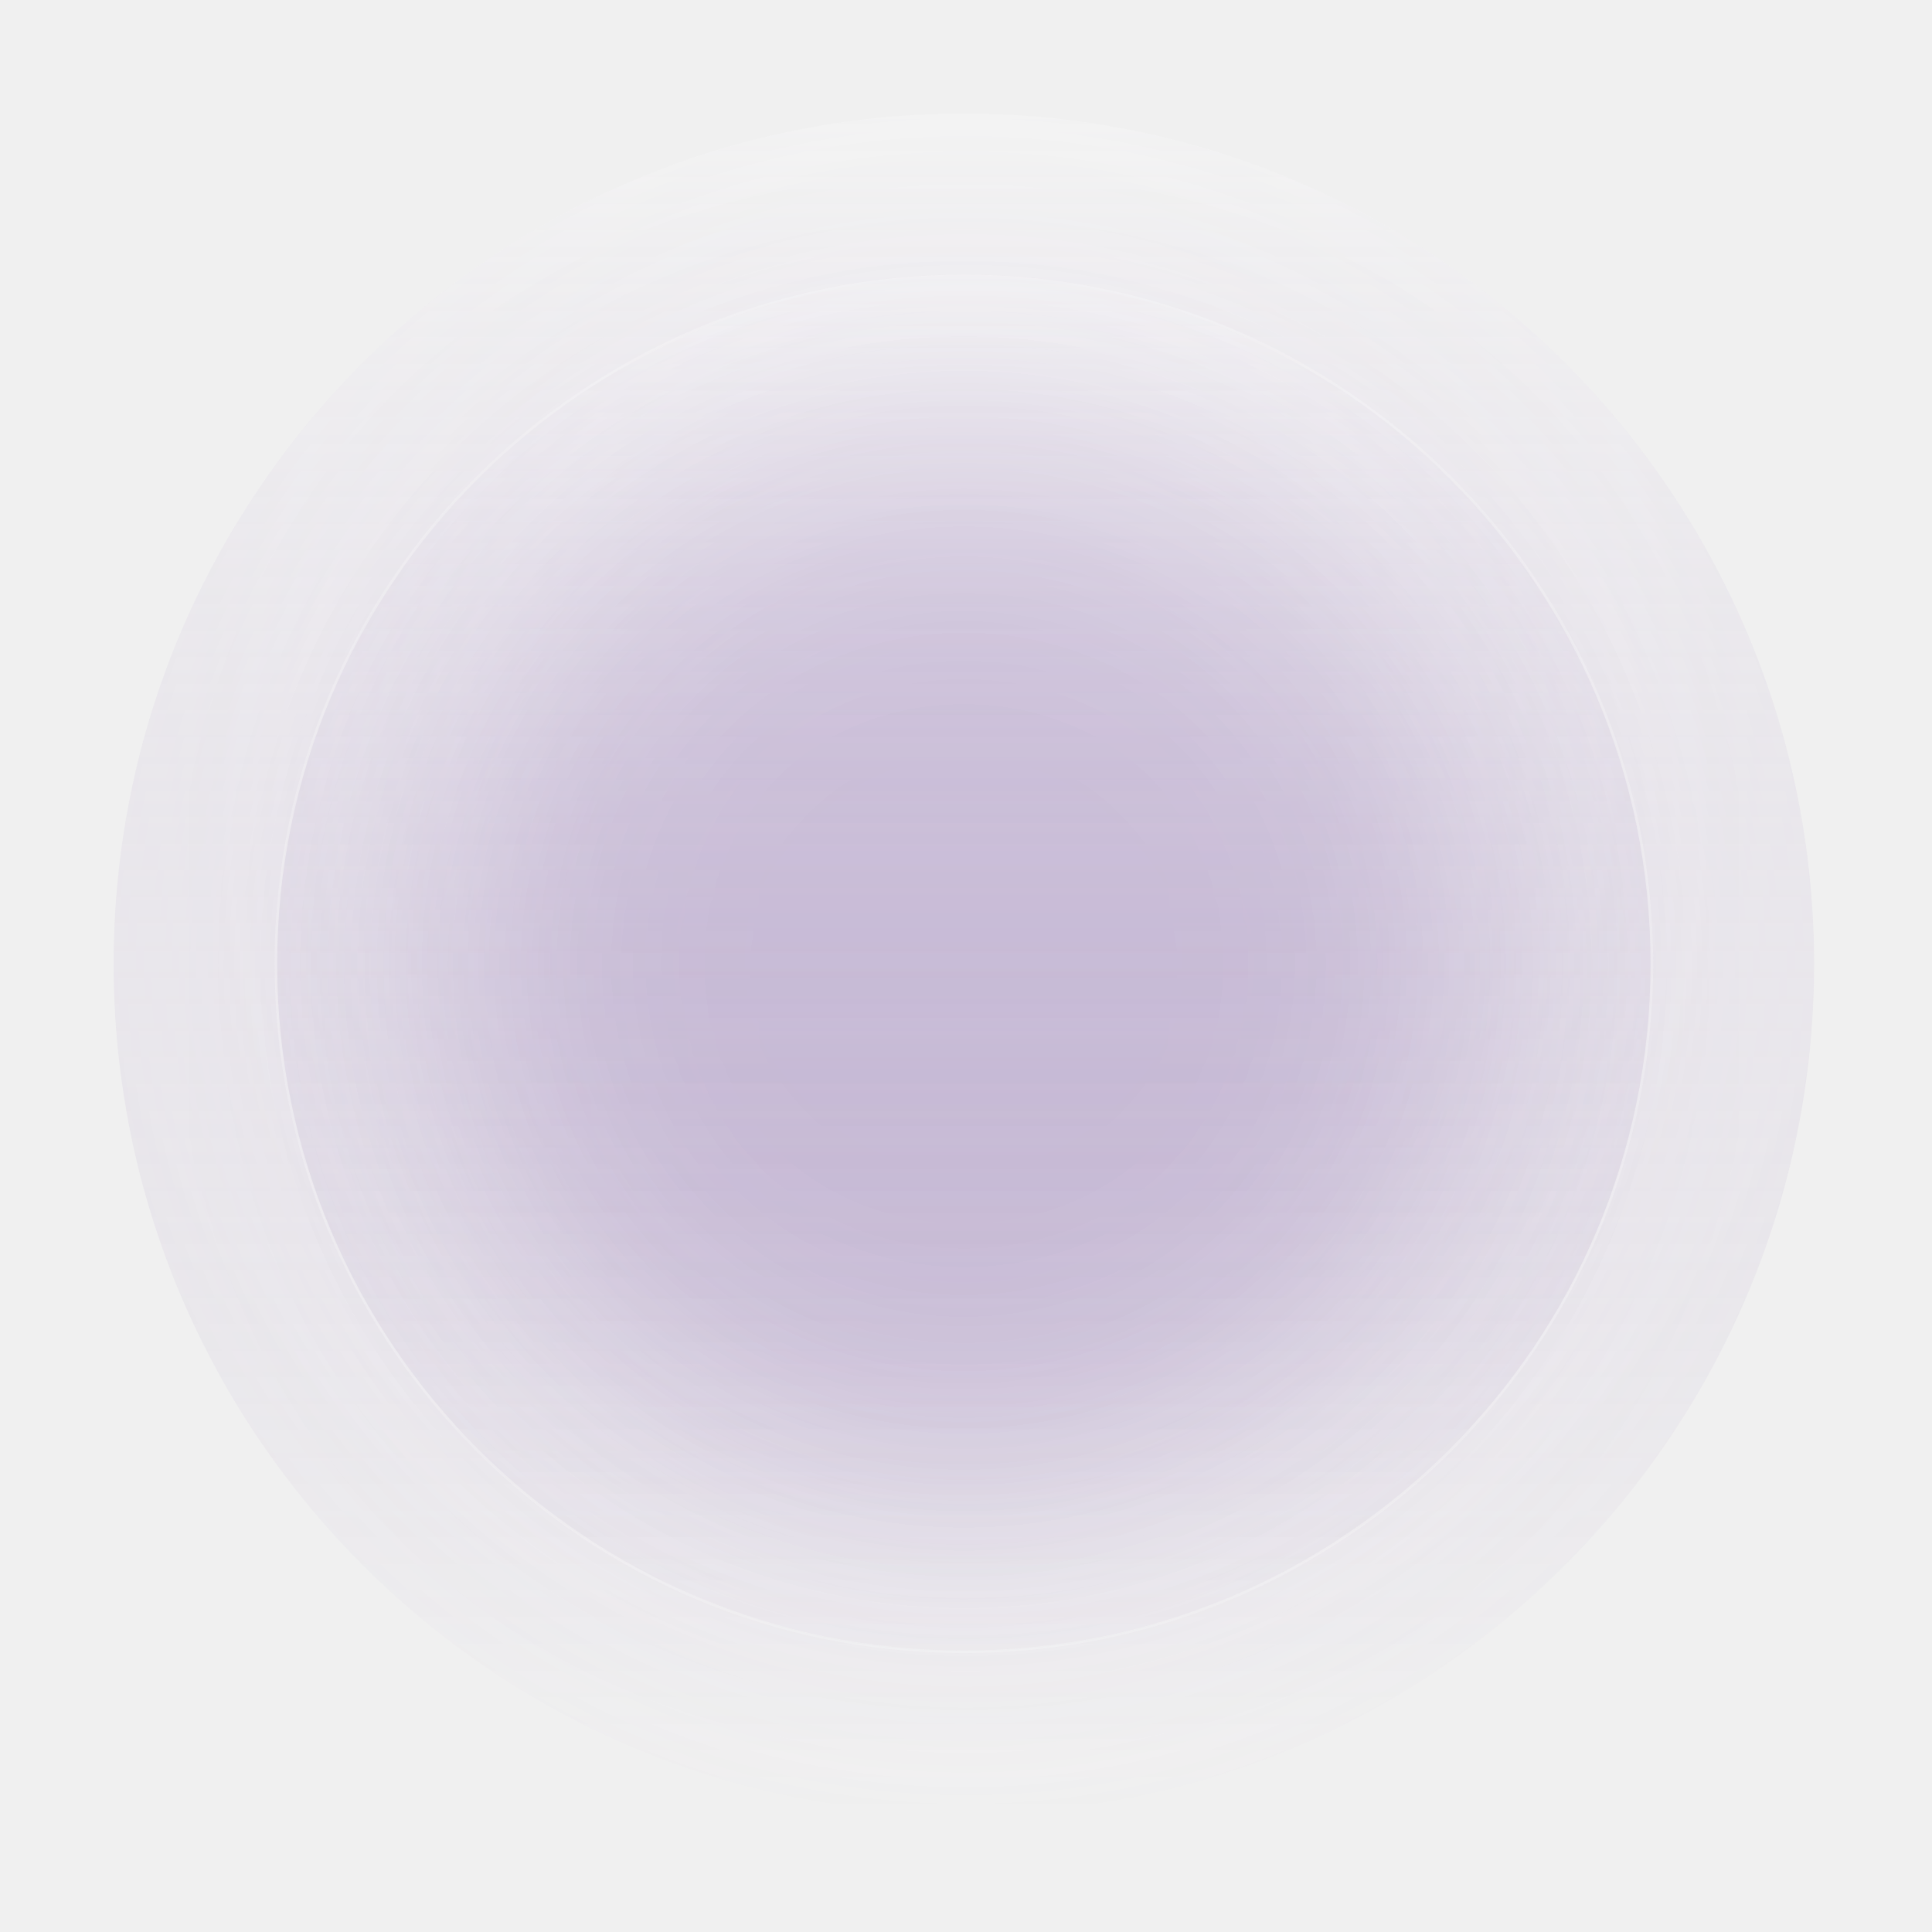
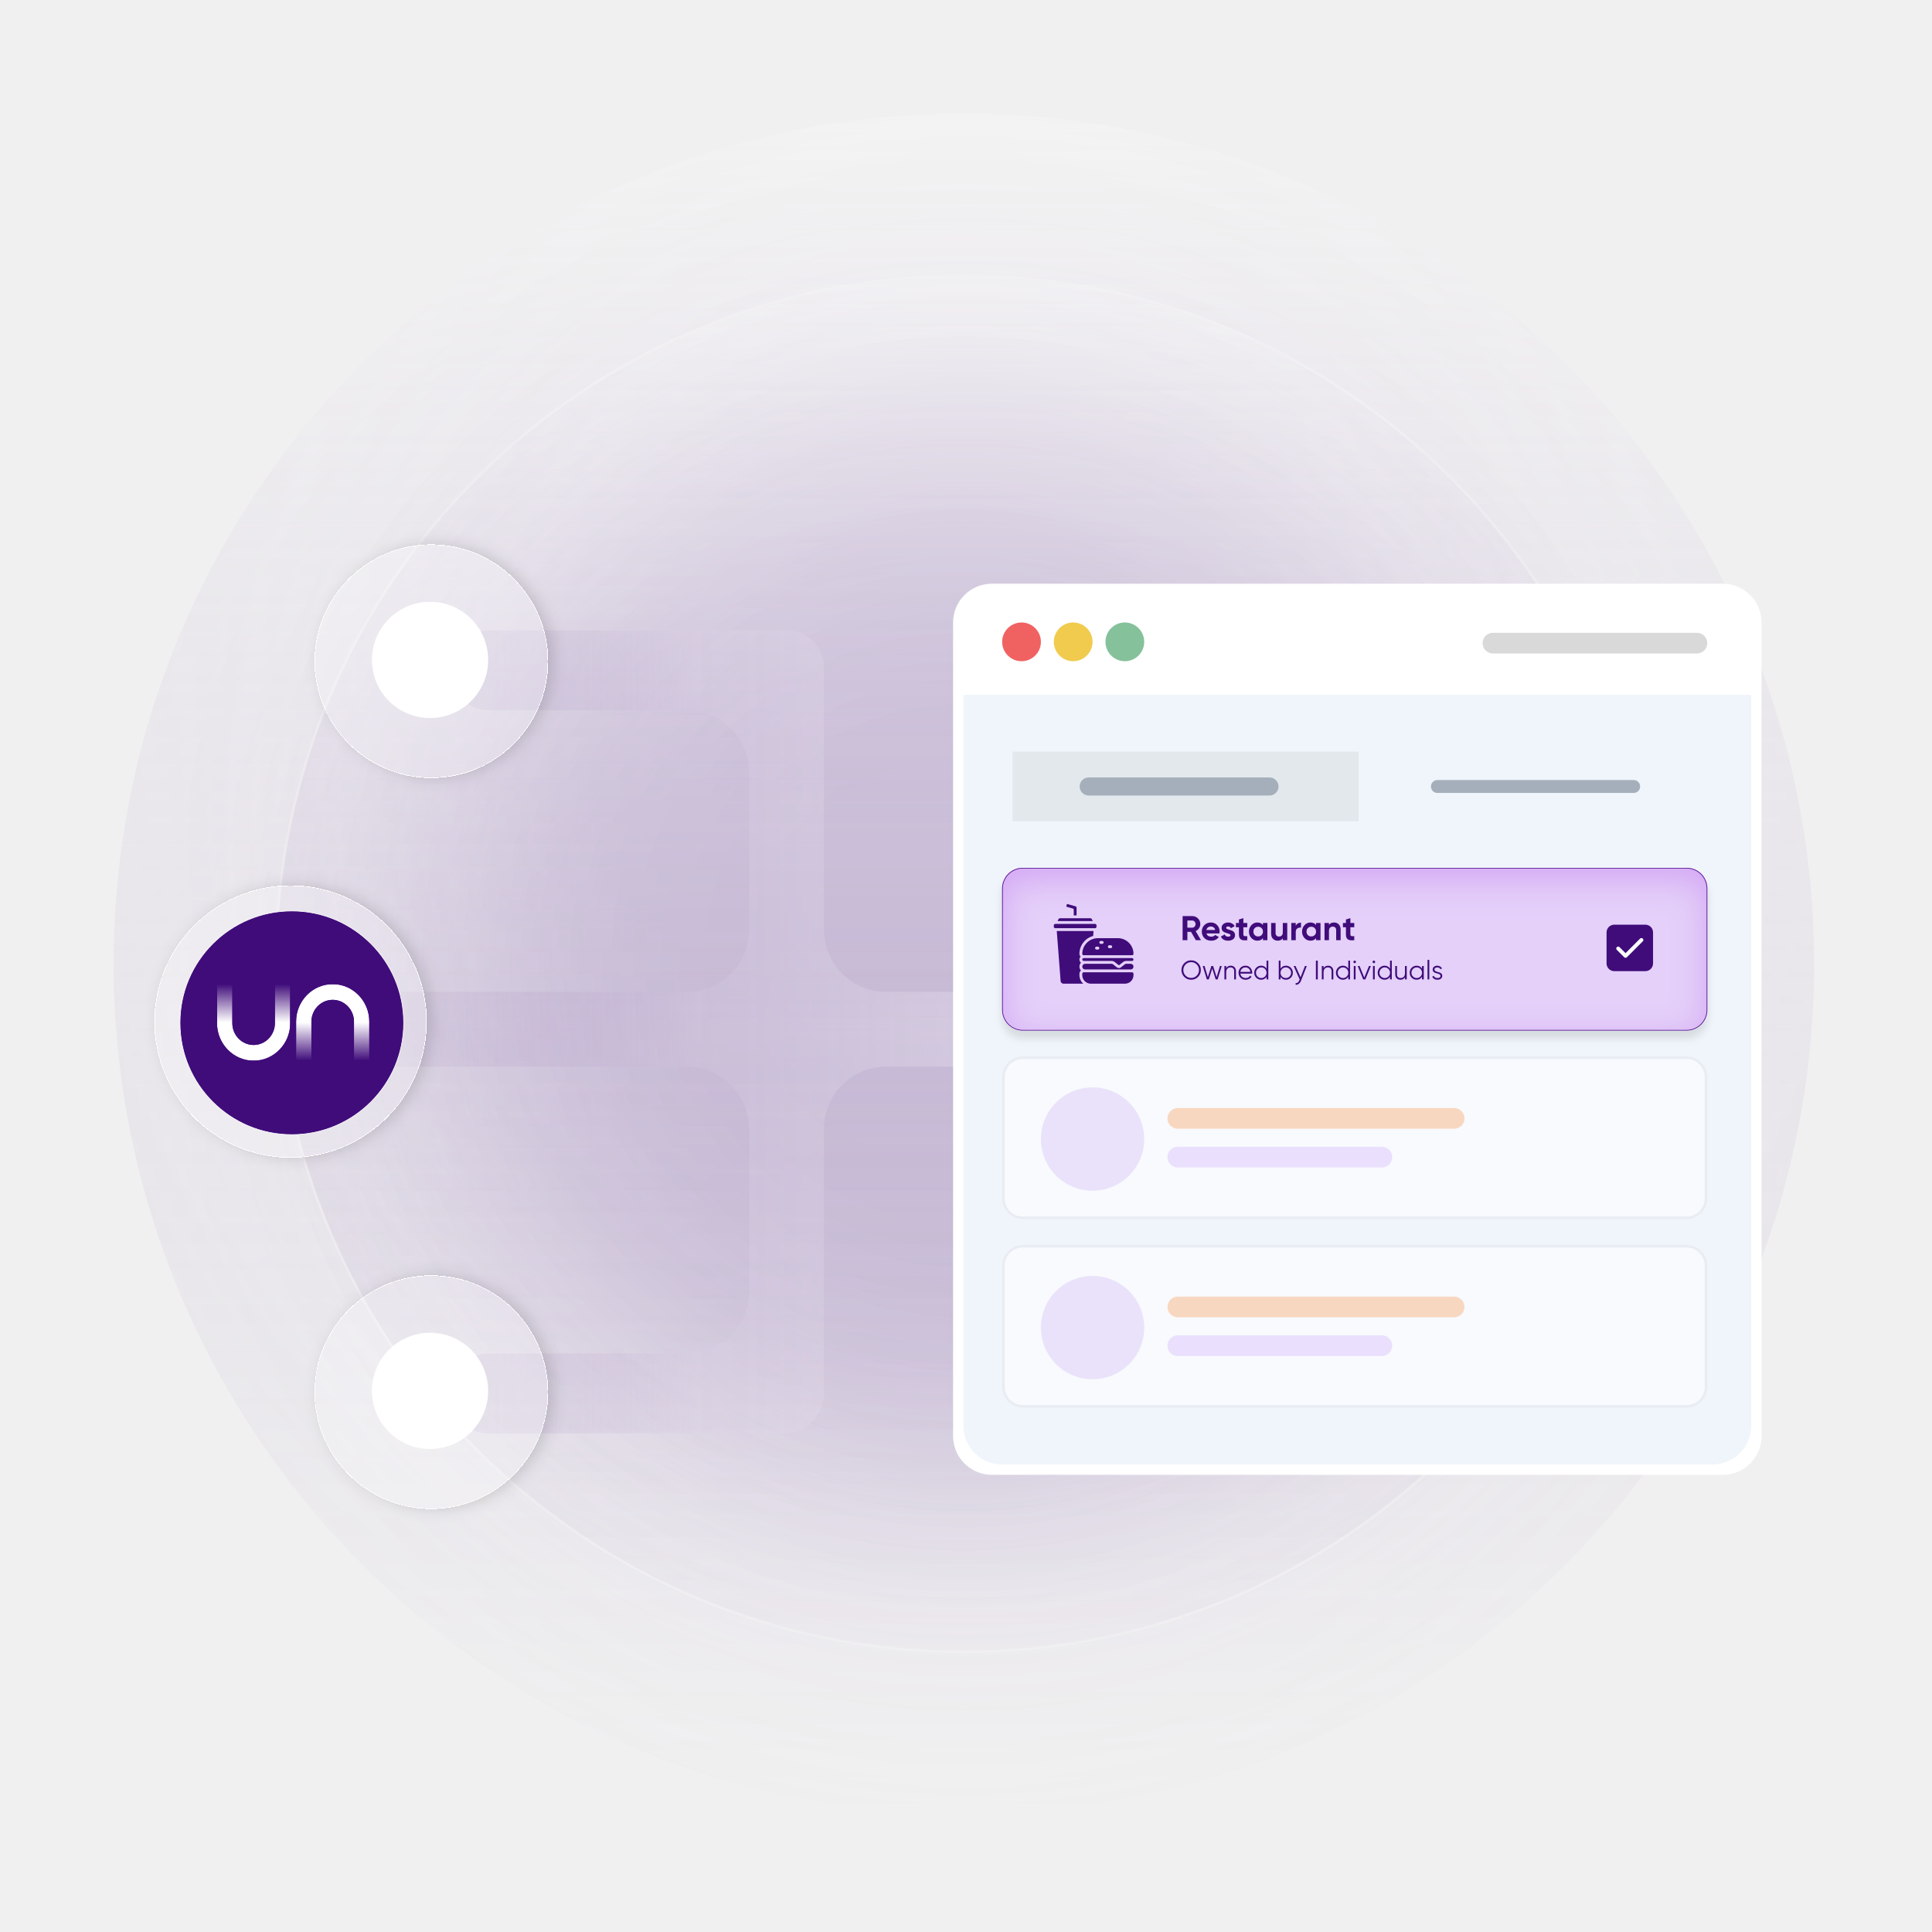
<svg xmlns="http://www.w3.org/2000/svg" width="748" height="748" viewBox="0 0 748 748" fill="none">
+   <rect width="748" height="748" fill="none" />
+   <rect width="1728" height="1117" transform="translate(-935 -102)" fill="none" />
  <g opacity="0.75">
-     <g opacity="0.25" filter="url(#filter0_f_1_1157)">
+     <g opacity="0.25" filter="url(#filter0_f_0_1)">
      <circle cx="373.854" cy="373.854" r="274.314" fill="white" />
    </g>
-     <circle opacity="0.25" cx="373.176" cy="373.176" r="329.176" fill="url(#paint0_linear_1_1157)" />
-     <g opacity="0.25" filter="url(#filter1_f_1_1157)">
+     <circle opacity="0.25" cx="373.176" cy="373.176" r="329.176" fill="url(#paint1_linear_0_1)" />
+     <g opacity="0.25" filter="url(#filter1_f_0_1)">
      <circle cx="373.177" cy="373.177" r="200.486" fill="#400C7A" />
    </g>
-     <circle opacity="0.25" cx="373.177" cy="373.176" r="266.363" fill="url(#paint1_linear_1_1157)" stroke="white" />
+     <circle opacity="0.25" cx="373.177" cy="373.176" r="266.363" fill="url(#paint2_linear_0_1)" stroke="white" />
+   </g>
+   <g opacity="0.25" filter="url(#filter2_b_0_1)">
+     <path fill-rule="evenodd" clip-rule="evenodd" d="M189.5 244C180.94 244 174 250.94 174 259.5C174 268.06 180.94 275 189.5 275H266C279.255 275 290 285.745 290 299V360C290 373.255 279.255 384 266 384H136.5C128.492 384 122 390.492 122 398.5C122 406.508 128.492 413 136.5 413H266C279.255 413 290 423.745 290 437V500C290 513.255 279.255 524 266 524H189.5C180.94 524 174 530.94 174 539.5C174 548.06 180.94 555 189.5 555H303.5C312.06 555 319 548.06 319 539.5C319 539.33 318.997 539.16 318.992 538.991C318.997 538.828 319 538.664 319 538.5V437C319 423.745 329.745 413 343 413H388.5C396.508 413 403 406.508 403 398.5C403 390.492 396.508 384 388.5 384H343C329.745 384 319 373.255 319 360V259.501V259.5V259.499V258.5C319 250.492 312.508 244 304.5 244C304.335 244 304.172 244.003 304.008 244.008C303.84 244.003 303.67 244 303.5 244H189.5Z" fill="url(#paint3_linear_0_1)" />
+   </g>
+   <rect x="369" y="226" width="313" height="345" rx="15" fill="white" />
+   <path d="M373 269H678V552C678 560.284 671.284 567 663 567H388C379.716 567 373 560.284 373 552V269Z" fill="#F0F5FB" />
+   <circle cx="395.5" cy="248.5" r="7.5" fill="#F06261" />
+   <circle cx="415.5" cy="248.5" r="7.5" fill="#F1CB4E" />
+   <circle cx="435.5" cy="248.5" r="7.5" fill="#85C19B" />
+   <rect x="574" y="245" width="87" height="8" rx="4" fill="#D9D9D9" />
+   <rect x="554" y="302" width="81" height="5" rx="2.5" fill="#A5AFBB" />
+   <rect x="392" y="291" width="134" height="27" fill="#E3E8ED" />
+   <rect x="418" y="301" width="77" height="7" rx="3.5" fill="#A5AFBB" />
+   <g opacity="0.5">
+     <rect x="388.5" y="409.5" width="272" height="62" rx="7.5" fill="white" stroke="#E4E4EC" />
+     <rect x="452" y="429" width="115" height="8" rx="4" fill="#FFBA87" />
+     <rect x="452" y="444" width="87" height="8" rx="4" fill="#E3CAFF" />
+     <circle cx="423" cy="441" r="20" fill="#E4D0F9" />
+   </g>
+   <g opacity="0.5">
+     <rect x="388.5" y="482.5" width="272" height="62" rx="7.5" fill="white" stroke="#E4E4EC" />
+     <rect x="452" y="502" width="115" height="8" rx="4" fill="#FFBA87" />
+     <rect x="452" y="517" width="87" height="8" rx="4" fill="#E3CAFF" />
+     <circle cx="423" cy="514" r="20" fill="#E4D0F9" />
+   </g>
+   <g filter="url(#filter3_di_0_1)">
+     <rect x="388" y="336" width="273" height="63" rx="8" fill="#E4D0F9" />
+     <rect x="388.125" y="336.125" width="272.75" height="62.75" rx="7.875" stroke="#400C7A" stroke-width="0.25" />
+   </g>
+   <path d="M463.839 378.23C463.112 378.956 462.224 379.319 461.172 379.319C460.121 379.319 459.232 378.956 458.505 378.23C457.779 377.496 457.416 376.607 457.416 375.563C457.416 374.518 457.779 373.633 458.505 372.906C459.232 372.173 460.121 371.807 461.172 371.807C462.224 371.807 463.112 372.173 463.839 372.906C464.565 373.633 464.928 374.518 464.928 375.563C464.928 376.607 464.565 377.496 463.839 378.23ZM459.014 377.731C459.595 378.319 460.314 378.613 461.172 378.613C462.03 378.613 462.749 378.319 463.33 377.731C463.911 377.137 464.202 376.414 464.202 375.563C464.202 374.712 463.911 373.993 463.33 373.405C462.749 372.81 462.03 372.512 461.172 372.512C460.314 372.512 459.595 372.81 459.014 373.405C458.433 373.993 458.142 374.712 458.142 375.563C458.142 376.414 458.433 377.137 459.014 377.731ZM472.313 374.006H473.019L471.421 379.195H470.674L469.335 375.013L467.997 379.195H467.25L465.652 374.006H466.357L467.634 378.313L468.993 374.006H469.678L471.037 378.313L472.313 374.006ZM476.48 373.882C477.109 373.882 477.604 374.076 477.964 374.463C478.33 374.843 478.514 375.359 478.514 376.009V379.195H477.829V376.009C477.829 375.546 477.704 375.186 477.455 374.93C477.213 374.674 476.867 374.546 476.418 374.546C475.92 374.546 475.515 374.705 475.204 375.023C474.892 375.335 474.737 375.819 474.737 376.476V379.195H474.052V374.006H474.737V374.816C475.124 374.193 475.705 373.882 476.48 373.882ZM482.235 373.882C483.003 373.882 483.622 374.155 484.092 374.702C484.57 375.241 484.808 375.881 484.808 376.621C484.808 376.697 484.801 376.805 484.787 376.943H480.232C480.301 377.469 480.523 377.887 480.896 378.198C481.277 378.503 481.744 378.655 482.297 378.655C482.691 378.655 483.03 378.575 483.314 378.416C483.605 378.25 483.822 378.036 483.968 377.773L484.57 378.126C484.341 378.492 484.03 378.783 483.636 378.997C483.241 379.212 482.792 379.319 482.287 379.319C481.47 379.319 480.806 379.063 480.294 378.551C479.783 378.039 479.527 377.389 479.527 376.6C479.527 375.826 479.779 375.179 480.284 374.66C480.789 374.141 481.439 373.882 482.235 373.882ZM482.235 374.546C481.695 374.546 481.242 374.708 480.876 375.034C480.516 375.352 480.301 375.767 480.232 376.279H484.103C484.033 375.732 483.822 375.307 483.47 375.002C483.117 374.698 482.705 374.546 482.235 374.546ZM490.359 371.931H491.044V379.195H490.359V378.178C489.882 378.939 489.183 379.319 488.263 379.319C487.523 379.319 486.89 379.056 486.365 378.53C485.846 378.005 485.586 377.361 485.586 376.6C485.586 375.84 485.846 375.196 486.365 374.67C486.89 374.145 487.523 373.882 488.263 373.882C489.183 373.882 489.882 374.262 490.359 375.023V371.931ZM486.863 378.064C487.257 378.458 487.741 378.655 488.315 378.655C488.889 378.655 489.374 378.458 489.768 378.064C490.162 377.662 490.359 377.175 490.359 376.6C490.359 376.026 490.162 375.542 489.768 375.148C489.374 374.747 488.889 374.546 488.315 374.546C487.741 374.546 487.257 374.747 486.863 375.148C486.468 375.542 486.271 376.026 486.271 376.6C486.271 377.175 486.468 377.662 486.863 378.064ZM497.869 373.882C498.61 373.882 499.239 374.145 499.758 374.67C500.284 375.196 500.546 375.84 500.546 376.6C500.546 377.361 500.284 378.005 499.758 378.53C499.239 379.056 498.61 379.319 497.869 379.319C496.949 379.319 496.251 378.939 495.773 378.178V379.195H495.088V371.931H495.773V375.023C496.251 374.262 496.949 373.882 497.869 373.882ZM496.365 378.064C496.759 378.458 497.243 378.655 497.817 378.655C498.392 378.655 498.876 378.458 499.27 378.064C499.664 377.662 499.862 377.175 499.862 376.6C499.862 376.026 499.664 375.542 499.27 375.148C498.876 374.747 498.392 374.546 497.817 374.546C497.243 374.546 496.759 374.747 496.365 375.148C495.97 375.542 495.773 376.026 495.773 376.6C495.773 377.175 495.97 377.662 496.365 378.064ZM505.218 374.006H505.944L503.724 379.672C503.523 380.184 503.236 380.585 502.863 380.876C502.496 381.173 502.084 381.304 501.628 381.27V380.627C502.25 380.696 502.724 380.336 503.049 379.547L503.184 379.226L500.86 374.006H501.586L503.537 378.354L505.218 374.006ZM509.47 371.931H510.196V379.195H509.47V371.931ZM514.186 373.882C514.815 373.882 515.31 374.076 515.67 374.463C516.036 374.843 516.22 375.359 516.22 376.009V379.195H515.535V376.009C515.535 375.546 515.41 375.186 515.161 374.93C514.919 374.674 514.573 374.546 514.124 374.546C513.625 374.546 513.221 374.705 512.909 375.023C512.598 375.335 512.443 375.819 512.443 376.476V379.195H511.758V374.006H512.443V374.816C512.83 374.193 513.411 373.882 514.186 373.882ZM522.006 371.931H522.691V379.195H522.006V378.178C521.528 378.939 520.83 379.319 519.91 379.319C519.169 379.319 518.536 379.056 518.011 378.53C517.492 378.005 517.232 377.361 517.232 376.6C517.232 375.84 517.492 375.196 518.011 374.67C518.536 374.145 519.169 373.882 519.91 373.882C520.83 373.882 521.528 374.262 522.006 375.023V371.931ZM518.509 378.064C518.903 378.458 519.387 378.655 519.962 378.655C520.536 378.655 521.02 378.458 521.414 378.064C521.809 377.662 522.006 377.175 522.006 376.6C522.006 376.026 521.809 375.542 521.414 375.148C521.02 374.747 520.536 374.546 519.962 374.546C519.387 374.546 518.903 374.747 518.509 375.148C518.114 375.542 517.917 376.026 517.917 376.6C517.917 377.175 518.114 377.662 518.509 378.064ZM524.836 372.761C524.739 372.858 524.621 372.906 524.483 372.906C524.345 372.906 524.227 372.858 524.13 372.761C524.033 372.664 523.985 372.547 523.985 372.408C523.985 372.27 524.033 372.152 524.13 372.056C524.227 371.959 524.345 371.91 524.483 371.91C524.621 371.91 524.739 371.959 524.836 372.056C524.933 372.152 524.981 372.27 524.981 372.408C524.981 372.547 524.933 372.664 524.836 372.761ZM524.141 379.195V374.006H524.825V379.195H524.141ZM530.014 374.006H530.741L528.613 379.195H527.783L525.656 374.006H526.382L528.198 378.479L530.014 374.006ZM532.263 372.761C532.167 372.858 532.049 372.906 531.911 372.906C531.772 372.906 531.655 372.858 531.558 372.761C531.461 372.664 531.413 372.547 531.413 372.408C531.413 372.27 531.461 372.152 531.558 372.056C531.655 371.959 531.772 371.91 531.911 371.91C532.049 371.91 532.167 371.959 532.263 372.056C532.36 372.152 532.409 372.27 532.409 372.408C532.409 372.547 532.36 372.664 532.263 372.761ZM531.568 379.195V374.006H532.253V379.195H531.568ZM538.168 371.931H538.853V379.195H538.168V378.178C537.691 378.939 536.992 379.319 536.072 379.319C535.332 379.319 534.699 379.056 534.173 378.53C533.654 378.005 533.395 377.361 533.395 376.6C533.395 375.84 533.654 375.196 534.173 374.67C534.699 374.145 535.332 373.882 536.072 373.882C536.992 373.882 537.691 374.262 538.168 375.023V371.931ZM534.671 378.064C535.066 378.458 535.55 378.655 536.124 378.655C536.698 378.655 537.182 378.458 537.577 378.064C537.971 377.662 538.168 377.175 538.168 376.6C538.168 376.026 537.971 375.542 537.577 375.148C537.182 374.747 536.698 374.546 536.124 374.546C535.55 374.546 535.066 374.747 534.671 375.148C534.277 375.542 534.08 376.026 534.08 376.6C534.08 377.175 534.277 377.662 534.671 378.064ZM543.956 374.006H544.64V379.195H543.956V378.385C543.568 379.008 542.987 379.319 542.212 379.319C541.583 379.319 541.085 379.129 540.718 378.748C540.358 378.361 540.179 377.842 540.179 377.192V374.006H540.863V377.192C540.863 377.655 540.985 378.015 541.227 378.271C541.476 378.527 541.825 378.655 542.275 378.655C542.773 378.655 543.177 378.499 543.489 378.188C543.8 377.87 543.956 377.382 543.956 376.725V374.006ZM550.551 374.006H551.236V379.195H550.551V378.178C550.074 378.939 549.375 379.319 548.455 379.319C547.715 379.319 547.082 379.056 546.556 378.53C546.037 378.005 545.778 377.361 545.778 376.6C545.778 375.84 546.037 375.196 546.556 374.67C547.082 374.145 547.715 373.882 548.455 373.882C549.375 373.882 550.074 374.262 550.551 375.023V374.006ZM547.054 378.064C547.449 378.458 547.933 378.655 548.507 378.655C549.081 378.655 549.565 378.458 549.96 378.064C550.354 377.662 550.551 377.175 550.551 376.6C550.551 376.026 550.354 375.542 549.96 375.148C549.565 374.747 549.081 374.546 548.507 374.546C547.933 374.546 547.449 374.747 547.054 375.148C546.66 375.542 546.463 376.026 546.463 376.6C546.463 377.175 546.66 377.662 547.054 378.064ZM552.686 379.195V371.62H553.371V379.195H552.686ZM555.364 375.366C555.364 375.601 555.467 375.788 555.675 375.926C555.883 376.064 556.135 376.172 556.432 376.248C556.73 376.324 557.027 376.41 557.325 376.507C557.622 376.597 557.875 376.753 558.082 376.974C558.29 377.188 558.394 377.472 558.394 377.825C558.394 378.268 558.217 378.627 557.864 378.904C557.519 379.181 557.069 379.319 556.515 379.319C556.017 379.319 555.592 379.208 555.239 378.987C554.893 378.766 554.651 378.479 554.513 378.126L555.094 377.783C555.191 378.053 555.364 378.268 555.613 378.427C555.869 378.579 556.17 378.655 556.515 378.655C556.854 378.655 557.138 378.589 557.366 378.458C557.595 378.319 557.709 378.109 557.709 377.825C557.709 377.59 557.605 377.403 557.397 377.265C557.19 377.126 556.937 377.019 556.64 376.943C556.343 376.867 556.045 376.784 555.748 376.694C555.45 376.597 555.198 376.441 554.99 376.227C554.783 376.006 554.679 375.718 554.679 375.366C554.679 374.944 554.845 374.591 555.177 374.307C555.516 374.024 555.941 373.882 556.453 373.882C556.875 373.882 557.245 373.979 557.563 374.172C557.882 374.359 558.117 374.615 558.269 374.94L557.698 375.272C557.498 374.788 557.083 374.546 556.453 374.546C556.156 374.546 555.9 374.619 555.685 374.764C555.471 374.902 555.364 375.103 555.364 375.366Z" fill="#400C7A" />
+   <path d="M462.991 364.012L461.11 360.77H459.709V364.012H457.868V354.674H461.603C462.466 354.674 463.2 354.976 463.805 355.581C464.41 356.186 464.712 356.915 464.712 357.769C464.712 358.347 464.547 358.885 464.218 359.383C463.889 359.872 463.453 360.241 462.911 360.49L464.979 364.012H462.991ZM459.709 356.395V359.156H461.603C461.95 359.156 462.248 359.023 462.497 358.756C462.746 358.48 462.871 358.151 462.871 357.769C462.871 357.386 462.746 357.062 462.497 356.795C462.248 356.528 461.95 356.395 461.603 356.395H459.709ZM467.098 361.384C467.329 362.22 467.957 362.638 468.979 362.638C469.638 362.638 470.136 362.416 470.474 361.971L471.861 362.772C471.203 363.723 470.233 364.199 468.953 364.199C467.85 364.199 466.965 363.866 466.298 363.199C465.631 362.532 465.297 361.691 465.297 360.677C465.297 359.672 465.626 358.836 466.284 358.169C466.943 357.493 467.788 357.155 468.819 357.155C469.798 357.155 470.603 357.493 471.234 358.169C471.874 358.845 472.195 359.681 472.195 360.677C472.195 360.899 472.172 361.135 472.128 361.384H467.098ZM467.072 360.05H470.474C470.376 359.596 470.171 359.258 469.86 359.036C469.557 358.814 469.211 358.703 468.819 358.703C468.357 358.703 467.974 358.823 467.672 359.063C467.37 359.294 467.169 359.623 467.072 360.05ZM474.723 359.236C474.723 359.414 474.839 359.561 475.07 359.677C475.31 359.783 475.599 359.881 475.937 359.97C476.275 360.05 476.613 360.157 476.951 360.29C477.289 360.415 477.574 360.628 477.805 360.931C478.045 361.233 478.165 361.611 478.165 362.065C478.165 362.749 477.907 363.279 477.391 363.652C476.884 364.017 476.248 364.199 475.483 364.199C474.114 364.199 473.18 363.67 472.682 362.612L474.176 361.771C474.372 362.349 474.808 362.638 475.483 362.638C476.097 362.638 476.404 362.447 476.404 362.065C476.404 361.887 476.284 361.744 476.044 361.638C475.813 361.522 475.528 361.42 475.19 361.331C474.852 361.242 474.514 361.131 474.176 360.997C473.838 360.864 473.549 360.655 473.309 360.37C473.078 360.077 472.962 359.712 472.962 359.276C472.962 358.618 473.202 358.102 473.682 357.729C474.172 357.346 474.776 357.155 475.497 357.155C476.039 357.155 476.533 357.28 476.978 357.529C477.422 357.769 477.774 358.116 478.032 358.569L476.564 359.37C476.351 358.916 475.995 358.689 475.497 358.689C475.274 358.689 475.088 358.738 474.936 358.836C474.794 358.934 474.723 359.067 474.723 359.236ZM482.892 358.996H481.384V361.771C481.384 362.002 481.442 362.171 481.558 362.278C481.674 362.385 481.842 362.447 482.065 362.465C482.287 362.474 482.563 362.469 482.892 362.451V364.012C481.709 364.146 480.873 364.035 480.384 363.679C479.904 363.323 479.663 362.687 479.663 361.771V358.996H478.503V357.342H479.663V355.994L481.384 355.474V357.342H482.892V358.996ZM488.967 357.342H490.688V364.012H488.967V363.225C488.451 363.875 487.726 364.199 486.792 364.199C485.903 364.199 485.138 363.861 484.497 363.185C483.866 362.5 483.55 361.664 483.55 360.677C483.55 359.69 483.866 358.858 484.497 358.182C485.138 357.497 485.903 357.155 486.792 357.155C487.726 357.155 488.451 357.48 488.967 358.129V357.342ZM485.791 362.038C486.138 362.385 486.579 362.558 487.112 362.558C487.646 362.558 488.086 362.385 488.433 362.038C488.789 361.682 488.967 361.229 488.967 360.677C488.967 360.126 488.789 359.677 488.433 359.33C488.086 358.974 487.646 358.796 487.112 358.796C486.579 358.796 486.138 358.974 485.791 359.33C485.445 359.677 485.271 360.126 485.271 360.677C485.271 361.229 485.445 361.682 485.791 362.038ZM496.651 357.342H498.372V364.012H496.651V363.265C496.233 363.888 495.57 364.199 494.663 364.199C493.934 364.199 493.329 363.955 492.849 363.465C492.377 362.976 492.141 362.3 492.141 361.438V357.342H493.863V361.224C493.863 361.669 493.983 362.011 494.223 362.251C494.463 362.483 494.783 362.598 495.183 362.598C495.628 362.598 495.984 362.46 496.251 362.185C496.517 361.909 496.651 361.495 496.651 360.944V357.342ZM501.669 358.489C501.829 358.062 502.092 357.742 502.456 357.529C502.83 357.315 503.243 357.208 503.697 357.208V359.13C503.172 359.067 502.701 359.174 502.283 359.45C501.874 359.725 501.669 360.183 501.669 360.824V364.012H499.948V357.342H501.669V358.489ZM509.526 357.342H511.247V364.012H509.526V363.225C509.01 363.875 508.285 364.199 507.351 364.199C506.462 364.199 505.697 363.861 505.056 363.185C504.425 362.5 504.109 361.664 504.109 360.677C504.109 359.69 504.425 358.858 505.056 358.182C505.697 357.497 506.462 357.155 507.351 357.155C508.285 357.155 509.01 357.48 509.526 358.129V357.342ZM506.35 362.038C506.697 362.385 507.137 362.558 507.671 362.558C508.205 362.558 508.645 362.385 508.992 362.038C509.348 361.682 509.526 361.229 509.526 360.677C509.526 360.126 509.348 359.677 508.992 359.33C508.645 358.974 508.205 358.796 507.671 358.796C507.137 358.796 506.697 358.974 506.35 359.33C506.003 359.677 505.83 360.126 505.83 360.677C505.83 361.229 506.003 361.682 506.35 362.038ZM516.516 357.155C517.245 357.155 517.846 357.4 518.317 357.889C518.797 358.378 519.038 359.054 519.038 359.917V364.012H517.317V360.13C517.317 359.685 517.196 359.347 516.956 359.116C516.716 358.876 516.396 358.756 515.996 358.756C515.551 358.756 515.195 358.894 514.928 359.17C514.662 359.445 514.528 359.859 514.528 360.41V364.012H512.807V357.342H514.528V358.089C514.946 357.466 515.609 357.155 516.516 357.155ZM524.323 358.996H522.815V361.771C522.815 362.002 522.873 362.171 522.988 362.278C523.104 362.385 523.273 362.447 523.495 362.465C523.718 362.474 523.994 362.469 524.323 362.451V364.012C523.14 364.146 522.304 364.035 521.814 363.679C521.334 363.323 521.094 362.687 521.094 361.771V358.996H519.933V357.342H521.094V355.994L522.815 355.474V357.342H524.323V358.996Z" fill="#400C7A" />
+   <path d="M423.975 357.713H408.55C408.245 357.713 407.999 357.959 407.999 358.264V358.815C407.999 359.119 408.245 359.366 408.55 359.366H423.975C424.28 359.366 424.526 359.119 424.526 358.815V358.264C424.526 357.959 424.28 357.713 423.975 357.713Z" fill="#400C7A" />
+   <path d="M422.684 355.813C422.639 355.721 422.569 355.644 422.482 355.59C422.395 355.536 422.294 355.508 422.192 355.508H410.332C410.229 355.508 410.129 355.536 410.042 355.59C409.955 355.644 409.885 355.721 409.839 355.813L409.44 356.61H423.083L422.684 355.813Z" fill="#400C7A" />
+   <path d="M411.734 380.85H419.417C418.945 380.438 418.567 379.93 418.308 379.36C418.049 378.79 417.915 378.171 417.915 377.545V376.994C417.916 376.753 417.969 376.516 418.072 376.298C418.175 376.08 418.324 375.888 418.51 375.735C418.127 375.329 417.914 374.792 417.915 374.234C417.916 373.675 418.132 373.139 418.517 372.735C418.349 372.6 418.209 372.433 418.107 372.243C418.004 372.053 417.941 371.844 417.921 371.629C417.902 371.404 417.93 371.177 418.003 370.963C418.077 370.749 418.194 370.552 418.347 370.386C418.07 370.084 417.916 369.69 417.915 369.281C417.918 367.704 418.44 366.172 419.402 364.922C420.364 363.672 421.711 362.775 423.235 362.368L423.381 360.466H409.144L410.636 379.833C410.658 380.109 410.783 380.367 410.986 380.555C411.19 380.744 411.456 380.849 411.734 380.85Z" fill="#400C7A" />
+   <path d="M438.849 376.993C438.849 376.847 438.791 376.707 438.688 376.604C438.585 376.501 438.445 376.443 438.298 376.443H419.567C419.421 376.443 419.281 376.501 419.178 376.604C419.074 376.707 419.016 376.847 419.016 376.993V377.544C419.017 378.421 419.366 379.261 419.985 379.881C420.605 380.5 421.445 380.849 422.322 380.85H435.544C436.42 380.849 437.261 380.5 437.88 379.881C438.5 379.261 438.848 378.421 438.849 377.544V376.993Z" fill="#400C7A" />
+   <path d="M416.815 354.406V351.431C416.815 351.312 416.776 351.195 416.704 351.1C416.632 351.004 416.531 350.935 416.416 350.902L413.289 350.007C413.237 349.993 413.181 350 413.133 350.026C413.086 350.052 413.05 350.096 413.035 350.148L412.845 350.812C412.83 350.865 412.837 350.921 412.863 350.969C412.89 351.016 412.934 351.052 412.987 351.067L415.317 351.732C415.431 351.766 415.532 351.835 415.603 351.931C415.675 352.026 415.713 352.142 415.713 352.262V354.406H416.815Z" fill="#400C7A" />
+   <path d="M437.748 373.138H436.05C435.847 373.138 435.651 373.207 435.492 373.333L434.031 374.5C433.796 374.689 433.504 374.792 433.203 374.792C432.901 374.792 432.609 374.689 432.374 374.5L430.913 373.333C430.754 373.207 430.558 373.138 430.355 373.138H420.118C419.826 373.138 419.546 373.254 419.339 373.461C419.132 373.667 419.016 373.948 419.016 374.24C419.016 374.532 419.132 374.812 419.339 375.019C419.546 375.226 419.826 375.342 420.118 375.342H437.748C438.04 375.342 438.32 375.226 438.527 375.019C438.733 374.812 438.849 374.532 438.849 374.24C438.849 373.948 438.733 373.667 438.527 373.461C438.32 373.254 438.04 373.138 437.748 373.138Z" fill="#400C7A" />
+   <path d="M432.789 363.221H425.076C423.47 363.223 421.929 363.862 420.793 364.998C419.657 366.134 419.018 367.674 419.016 369.281C419.016 369.427 419.074 369.567 419.178 369.67C419.281 369.774 419.421 369.832 419.567 369.832H438.298C438.445 369.832 438.585 369.774 438.688 369.67C438.791 369.567 438.849 369.427 438.849 369.281C438.847 367.674 438.208 366.134 437.072 364.998C435.936 363.862 434.396 363.223 432.789 363.221ZM425.076 367.628H424.526C424.379 367.628 424.239 367.57 424.136 367.467C424.033 367.363 423.975 367.223 423.975 367.077C423.975 366.931 424.033 366.791 424.136 366.688C424.239 366.584 424.379 366.526 424.526 366.526H425.076C425.223 366.526 425.363 366.584 425.466 366.688C425.569 366.791 425.627 366.931 425.627 367.077C425.627 367.223 425.569 367.363 425.466 367.467C425.363 367.57 425.223 367.628 425.076 367.628ZM426.729 365.424H426.178C426.032 365.424 425.892 365.366 425.789 365.263C425.685 365.16 425.627 365.02 425.627 364.874C425.627 364.727 425.685 364.587 425.789 364.484C425.892 364.381 426.032 364.323 426.178 364.323H426.729C426.875 364.323 427.015 364.381 427.119 364.484C427.222 364.587 427.28 364.727 427.28 364.874C427.28 365.02 427.222 365.16 427.119 365.263C427.015 365.366 426.875 365.424 426.729 365.424ZM430.035 367.077H429.484C429.338 367.077 429.198 367.019 429.094 366.916C428.991 366.813 428.933 366.672 428.933 366.526C428.933 366.38 428.991 366.24 429.094 366.137C429.198 366.033 429.338 365.975 429.484 365.975H430.035C430.181 365.975 430.321 366.033 430.424 366.137C430.528 366.24 430.586 366.38 430.586 366.526C430.586 366.672 430.528 366.813 430.424 366.916C430.321 367.019 430.181 367.077 430.035 367.077Z" fill="#400C7A" />
+   <path d="M419.568 370.934C419.497 370.933 419.427 370.947 419.361 370.974C419.295 371.001 419.236 371.042 419.186 371.092C419.126 371.149 419.08 371.218 419.052 371.295C419.023 371.372 419.013 371.454 419.021 371.536C419.044 371.679 419.119 371.809 419.231 371.901C419.343 371.993 419.485 372.041 419.63 372.036H430.356C430.809 372.036 431.247 372.19 431.601 372.472L433.062 373.638C433.102 373.67 433.152 373.688 433.204 373.688C433.255 373.688 433.305 373.67 433.345 373.638L434.805 372.473C435.159 372.191 435.598 372.037 436.05 372.036H438.299C438.37 372.036 438.441 372.023 438.506 371.996C438.572 371.968 438.631 371.928 438.681 371.878C438.74 371.822 438.786 371.753 438.814 371.676C438.843 371.6 438.854 371.518 438.846 371.437C438.824 371.293 438.749 371.163 438.637 371.07C438.525 370.978 438.383 370.929 438.238 370.934H419.568Z" fill="#400C7A" />
+   <rect x="622.5" y="358.5" width="17" height="17" rx="2.5" fill="#400C7A" stroke="#400C7A" />
+   <path d="M636.025 363.4C635.725 363.1 635.275 363.1 634.975 363.4L629.35 369.025L627.025 366.7C626.725 366.4 626.275 366.4 625.975 366.7C625.675 367 625.675 367.45 625.975 367.75L628.825 370.6C628.975 370.75 629.125 370.825 629.35 370.825C629.575 370.825 629.725 370.75 629.875 370.6L636.025 364.45C636.325 364.15 636.325 363.7 636.025 363.4Z" fill="white" />
+   <g filter="url(#filter4_bd_0_1)">
+     <circle cx="167" cy="256" r="45" fill="white" fill-opacity="0.25" shape-rendering="crispEdges" />
+     <circle cx="167" cy="256" r="45.125" stroke="white" stroke-width="0.25" shape-rendering="crispEdges" />
+   </g>
+   <circle cx="166.5" cy="255.5" r="22.5" fill="white" />
+   <g filter="url(#filter5_bd_0_1)">
+     <circle cx="167" cy="539" r="45" fill="white" fill-opacity="0.25" shape-rendering="crispEdges" />
+     <circle cx="167" cy="539" r="45.125" stroke="white" stroke-width="0.25" shape-rendering="crispEdges" />
+   </g>
+   <circle cx="166.5" cy="538.5" r="22.5" fill="white" />
+   <g filter="url(#filter6_bd_0_1)">
+     <circle cx="112.5" cy="395.5" r="52.5" fill="white" fill-opacity="0.25" shape-rendering="crispEdges" />
+     <circle cx="112.5" cy="395.5" r="52.625" stroke="white" stroke-width="0.25" shape-rendering="crispEdges" />
+   </g>
+   <circle cx="112.991" cy="395.991" r="43.303" fill="#400C7A" stroke="white" stroke-width="0.25" />
+   <mask id="mask0_0_1" style="mask-type:luminance" maskUnits="userSpaceOnUse" x="84" y="381" width="29" height="30">
+     <path d="M112.386 381H84V410.685H112.386V381Z" fill="white" />
+   </mask>
+   <g mask="url(#mask0_0_1)">
+     <mask id="mask1_0_1" style="mask-type:luminance" maskUnits="userSpaceOnUse" x="84" y="381" width="29" height="30">
+       <path d="M106.431 381.019V396.133C106.431 400.789 102.734 404.578 98.191 404.578C93.648 404.578 89.951 400.789 89.951 396.133V381.019H84.018V396.133C84.018 404.145 90.378 410.664 98.191 410.664C106.005 410.664 112.365 404.149 112.365 396.137V381.019H106.431Z" fill="white" />
+     </mask>
+     <g mask="url(#mask1_0_1)">
+       <path d="M106.431 381.019V396.133C106.431 400.789 102.734 404.578 98.191 404.578C93.648 404.578 89.951 400.789 89.951 396.133V381.019H84.018V396.133C84.018 404.145 90.378 410.664 98.191 410.664C106.005 410.664 112.365 404.149 112.365 396.137V381.019" fill="url(#paint4_linear_0_1)" />
+     </g>
+   </g>
+   <mask id="mask2_0_1" style="mask-type:luminance" maskUnits="userSpaceOnUse" x="114" y="381" width="29" height="30">
+     <path d="M142.998 381H114.608V410.685H142.998V381Z" fill="white" />
+   </mask>
+   <g mask="url(#mask2_0_1)">
+     <mask id="mask3_0_1" style="mask-type:luminance" maskUnits="userSpaceOnUse" x="114" y="381" width="29" height="30">
+       <path d="M114.634 395.547V410.66H120.568V395.547C120.568 390.89 124.265 387.101 128.808 387.101C133.351 387.101 137.048 390.89 137.048 395.547V410.66H142.981V395.547C142.981 387.534 136.621 381.019 128.808 381.019C120.995 381.019 114.634 387.534 114.634 395.547Z" fill="white" />
+     </mask>
+     <g mask="url(#mask3_0_1)">
+       <path d="M114.634 395.547V410.66H120.568V395.547C120.568 390.89 124.265 387.101 128.808 387.101C133.351 387.101 137.048 390.89 137.048 395.547V410.66H142.981V395.547C142.981 387.534 136.621 381.019 128.808 381.019C120.995 381.019 114.634 387.534 114.634 395.547Z" fill="url(#paint5_linear_0_1)" />
+     </g>
  </g>
  <defs>
-     <filter id="filter0_f_1_1157" x="0.04" y="0.04" width="747.627" height="747.627" filterUnits="userSpaceOnUse" color-interpolation-filters="sRGB">
+     <filter id="filter0_f_0_1" x="0.04" y="0.04" width="747.627" height="747.627" filterUnits="userSpaceOnUse" color-interpolation-filters="sRGB">
      <feFlood flood-opacity="0" result="BackgroundImageFix" />
      <feBlend mode="normal" in="SourceGraphic" in2="BackgroundImageFix" result="shape" />
-       <feGaussianBlur stdDeviation="49.75" result="effect1_foregroundBlur_1_1157" />
+       <feGaussianBlur stdDeviation="49.75" result="effect1_foregroundBlur_0_1" />
    </filter>
-     <filter id="filter1_f_1_1157" x="73.191" y="73.191" width="599.972" height="599.972" filterUnits="userSpaceOnUse" color-interpolation-filters="sRGB">
+     <filter id="filter1_f_0_1" x="73.191" y="73.191" width="599.972" height="599.972" filterUnits="userSpaceOnUse" color-interpolation-filters="sRGB">
      <feFlood flood-opacity="0" result="BackgroundImageFix" />
      <feBlend mode="normal" in="SourceGraphic" in2="BackgroundImageFix" result="shape" />
-       <feGaussianBlur stdDeviation="49.75" result="effect1_foregroundBlur_1_1157" />
+       <feGaussianBlur stdDeviation="49.75" result="effect1_foregroundBlur_0_1" />
    </filter>
-     <linearGradient id="paint0_linear_1_1157" x1="373.176" y1="44" x2="373.176" y2="702.353" gradientUnits="userSpaceOnUse">
+     <filter id="filter2_b_0_1" x="28" y="150" width="469" height="499" filterUnits="userSpaceOnUse" color-interpolation-filters="sRGB">
+       <feFlood flood-opacity="0" result="BackgroundImageFix" />
+       <feGaussianBlur in="BackgroundImageFix" stdDeviation="47" />
+       <feComposite in2="SourceAlpha" operator="in" result="effect1_backgroundBlur_0_1" />
+       <feBlend mode="normal" in="SourceGraphic" in2="effect1_backgroundBlur_0_1" result="shape" />
+     </filter>
+     <filter id="filter3_di_0_1" x="385.035" y="336" width="278.929" height="68.929" filterUnits="userSpaceOnUse" color-interpolation-filters="sRGB">
+       <feFlood flood-opacity="0" result="BackgroundImageFix" />
+       <feColorMatrix in="SourceAlpha" type="matrix" values="0 0 0 0 0 0 0 0 0 0 0 0 0 0 0 0 0 0 127 0" result="hardAlpha" />
+       <feOffset dy="2.965" />
+       <feGaussianBlur stdDeviation="1.482" />
+       <feComposite in2="hardAlpha" operator="out" />
+       <feColorMatrix type="matrix" values="0 0 0 0 0 0 0 0 0 0 0 0 0 0 0 0 0 0 0.1 0" />
+       <feBlend mode="normal" in2="BackgroundImageFix" result="effect1_dropShadow_0_1" />
+       <feBlend mode="normal" in="SourceGraphic" in2="effect1_dropShadow_0_1" result="shape" />
+       <feColorMatrix in="SourceAlpha" type="matrix" values="0 0 0 0 0 0 0 0 0 0 0 0 0 0 0 0 0 0 127 0" result="hardAlpha" />
+       <feOffset dy="4" />
+       <feGaussianBlur stdDeviation="7.041" />
+       <feComposite in2="hardAlpha" operator="arithmetic" k2="-1" k3="1" />
+       <feColorMatrix type="matrix" values="0 0 0 0 0.565 0 0 0 0 0.012 0 0 0 0 0.871 0 0 0 0.2 0" />
+       <feBlend mode="normal" in2="shape" result="effect2_innerShadow_0_1" />
+     </filter>
+     <filter id="filter4_bd_0_1" x="-178.25" y="-89.25" width="690.5" height="690.5" filterUnits="userSpaceOnUse" color-interpolation-filters="sRGB">
+       <feFlood flood-opacity="0" result="BackgroundImageFix" />
+       <feGaussianBlur in="BackgroundImageFix" stdDeviation="150" />
+       <feComposite in2="SourceAlpha" operator="in" result="effect1_backgroundBlur_0_1" />
+       <feColorMatrix in="SourceAlpha" type="matrix" values="0 0 0 0 0 0 0 0 0 0 0 0 0 0 0 0 0 0 127 0" result="hardAlpha" />
+       <feOffset dx="2" />
+       <feGaussianBlur stdDeviation="2.9" />
+       <feComposite in2="hardAlpha" operator="out" />
+       <feColorMatrix type="matrix" values="0 0 0 0 0 0 0 0 0 0 0 0 0 0 0 0 0 0 0.14 0" />
+       <feBlend mode="normal" in2="effect1_backgroundBlur_0_1" result="effect2_dropShadow_0_1" />
+       <feBlend mode="normal" in="SourceGraphic" in2="effect2_dropShadow_0_1" result="shape" />
+     </filter>
+     <filter id="filter5_bd_0_1" x="-178.25" y="193.75" width="690.5" height="690.5" filterUnits="userSpaceOnUse" color-interpolation-filters="sRGB">
+       <feFlood flood-opacity="0" result="BackgroundImageFix" />
+       <feGaussianBlur in="BackgroundImageFix" stdDeviation="150" />
+       <feComposite in2="SourceAlpha" operator="in" result="effect1_backgroundBlur_0_1" />
+       <feColorMatrix in="SourceAlpha" type="matrix" values="0 0 0 0 0 0 0 0 0 0 0 0 0 0 0 0 0 0 127 0" result="hardAlpha" />
+       <feOffset dx="2" />
+       <feGaussianBlur stdDeviation="2.9" />
+       <feComposite in2="hardAlpha" operator="out" />
+       <feColorMatrix type="matrix" values="0 0 0 0 0 0 0 0 0 0 0 0 0 0 0 0 0 0 0.14 0" />
+       <feBlend mode="normal" in2="effect1_backgroundBlur_0_1" result="effect2_dropShadow_0_1" />
+       <feBlend mode="normal" in="SourceGraphic" in2="effect2_dropShadow_0_1" result="shape" />
+     </filter>
+     <filter id="filter6_bd_0_1" x="-240.25" y="42.75" width="705.5" height="705.5" filterUnits="userSpaceOnUse" color-interpolation-filters="sRGB">
+       <feFlood flood-opacity="0" result="BackgroundImageFix" />
+       <feGaussianBlur in="BackgroundImageFix" stdDeviation="150" />
+       <feComposite in2="SourceAlpha" operator="in" result="effect1_backgroundBlur_0_1" />
+       <feColorMatrix in="SourceAlpha" type="matrix" values="0 0 0 0 0 0 0 0 0 0 0 0 0 0 0 0 0 0 127 0" result="hardAlpha" />
+       <feOffset dx="2" />
+       <feGaussianBlur stdDeviation="2.9" />
+       <feComposite in2="hardAlpha" operator="out" />
+       <feColorMatrix type="matrix" values="0 0 0 0 0 0 0 0 0 0 0 0 0 0 0 0 0 0 0.14 0" />
+       <feBlend mode="normal" in2="effect1_backgroundBlur_0_1" result="effect2_dropShadow_0_1" />
+       <feBlend mode="normal" in="SourceGraphic" in2="effect2_dropShadow_0_1" result="shape" />
+     </filter>
+     <linearGradient id="paint0_linear_0_1" x1="362.5" y1="-102" x2="362.5" y2="1015" gradientUnits="userSpaceOnUse">
+       <stop stop-color="#9003DE" />
+       <stop offset="1" stop-color="#400C7A" />
+     </linearGradient>
+     <linearGradient id="paint1_linear_0_1" x1="373.176" y1="44" x2="373.176" y2="702.353" gradientUnits="userSpaceOnUse">
      <stop stop-color="white" />
      <stop offset="1" stop-color="#400C7A" stop-opacity="0" />
    </linearGradient>
-     <linearGradient id="paint1_linear_1_1157" x1="373.177" y1="106.313" x2="373.177" y2="640.039" gradientUnits="userSpaceOnUse">
+     <linearGradient id="paint2_linear_0_1" x1="373.177" y1="106.313" x2="373.177" y2="640.039" gradientUnits="userSpaceOnUse">
      <stop stop-color="white" />
      <stop offset="1" stop-color="#400C7A" stop-opacity="0" />
    </linearGradient>
+     <linearGradient id="paint3_linear_0_1" x1="403" y1="399.5" x2="122" y2="399.5" gradientUnits="userSpaceOnUse">
+       <stop stop-color="white" />
+       <stop offset="0.48" stop-color="#D9CEE4" stop-opacity="0.8" />
+       <stop offset="1" stop-color="#400C7A" stop-opacity="0" />
+     </linearGradient>
+     <linearGradient id="paint4_linear_0_1" x1="98.191" y1="410.664" x2="98.191" y2="381.019" gradientUnits="userSpaceOnUse">
+       <stop offset="0.5" stop-color="white" />
+       <stop offset="1" stop-color="white" stop-opacity="0" />
+     </linearGradient>
+     <linearGradient id="paint5_linear_0_1" x1="128.808" y1="381.019" x2="128.808" y2="410.66" gradientUnits="userSpaceOnUse">
+       <stop offset="0.5" stop-color="white" />
+       <stop offset="1" stop-color="white" stop-opacity="0" />
+     </linearGradient>
  </defs>
</svg>
